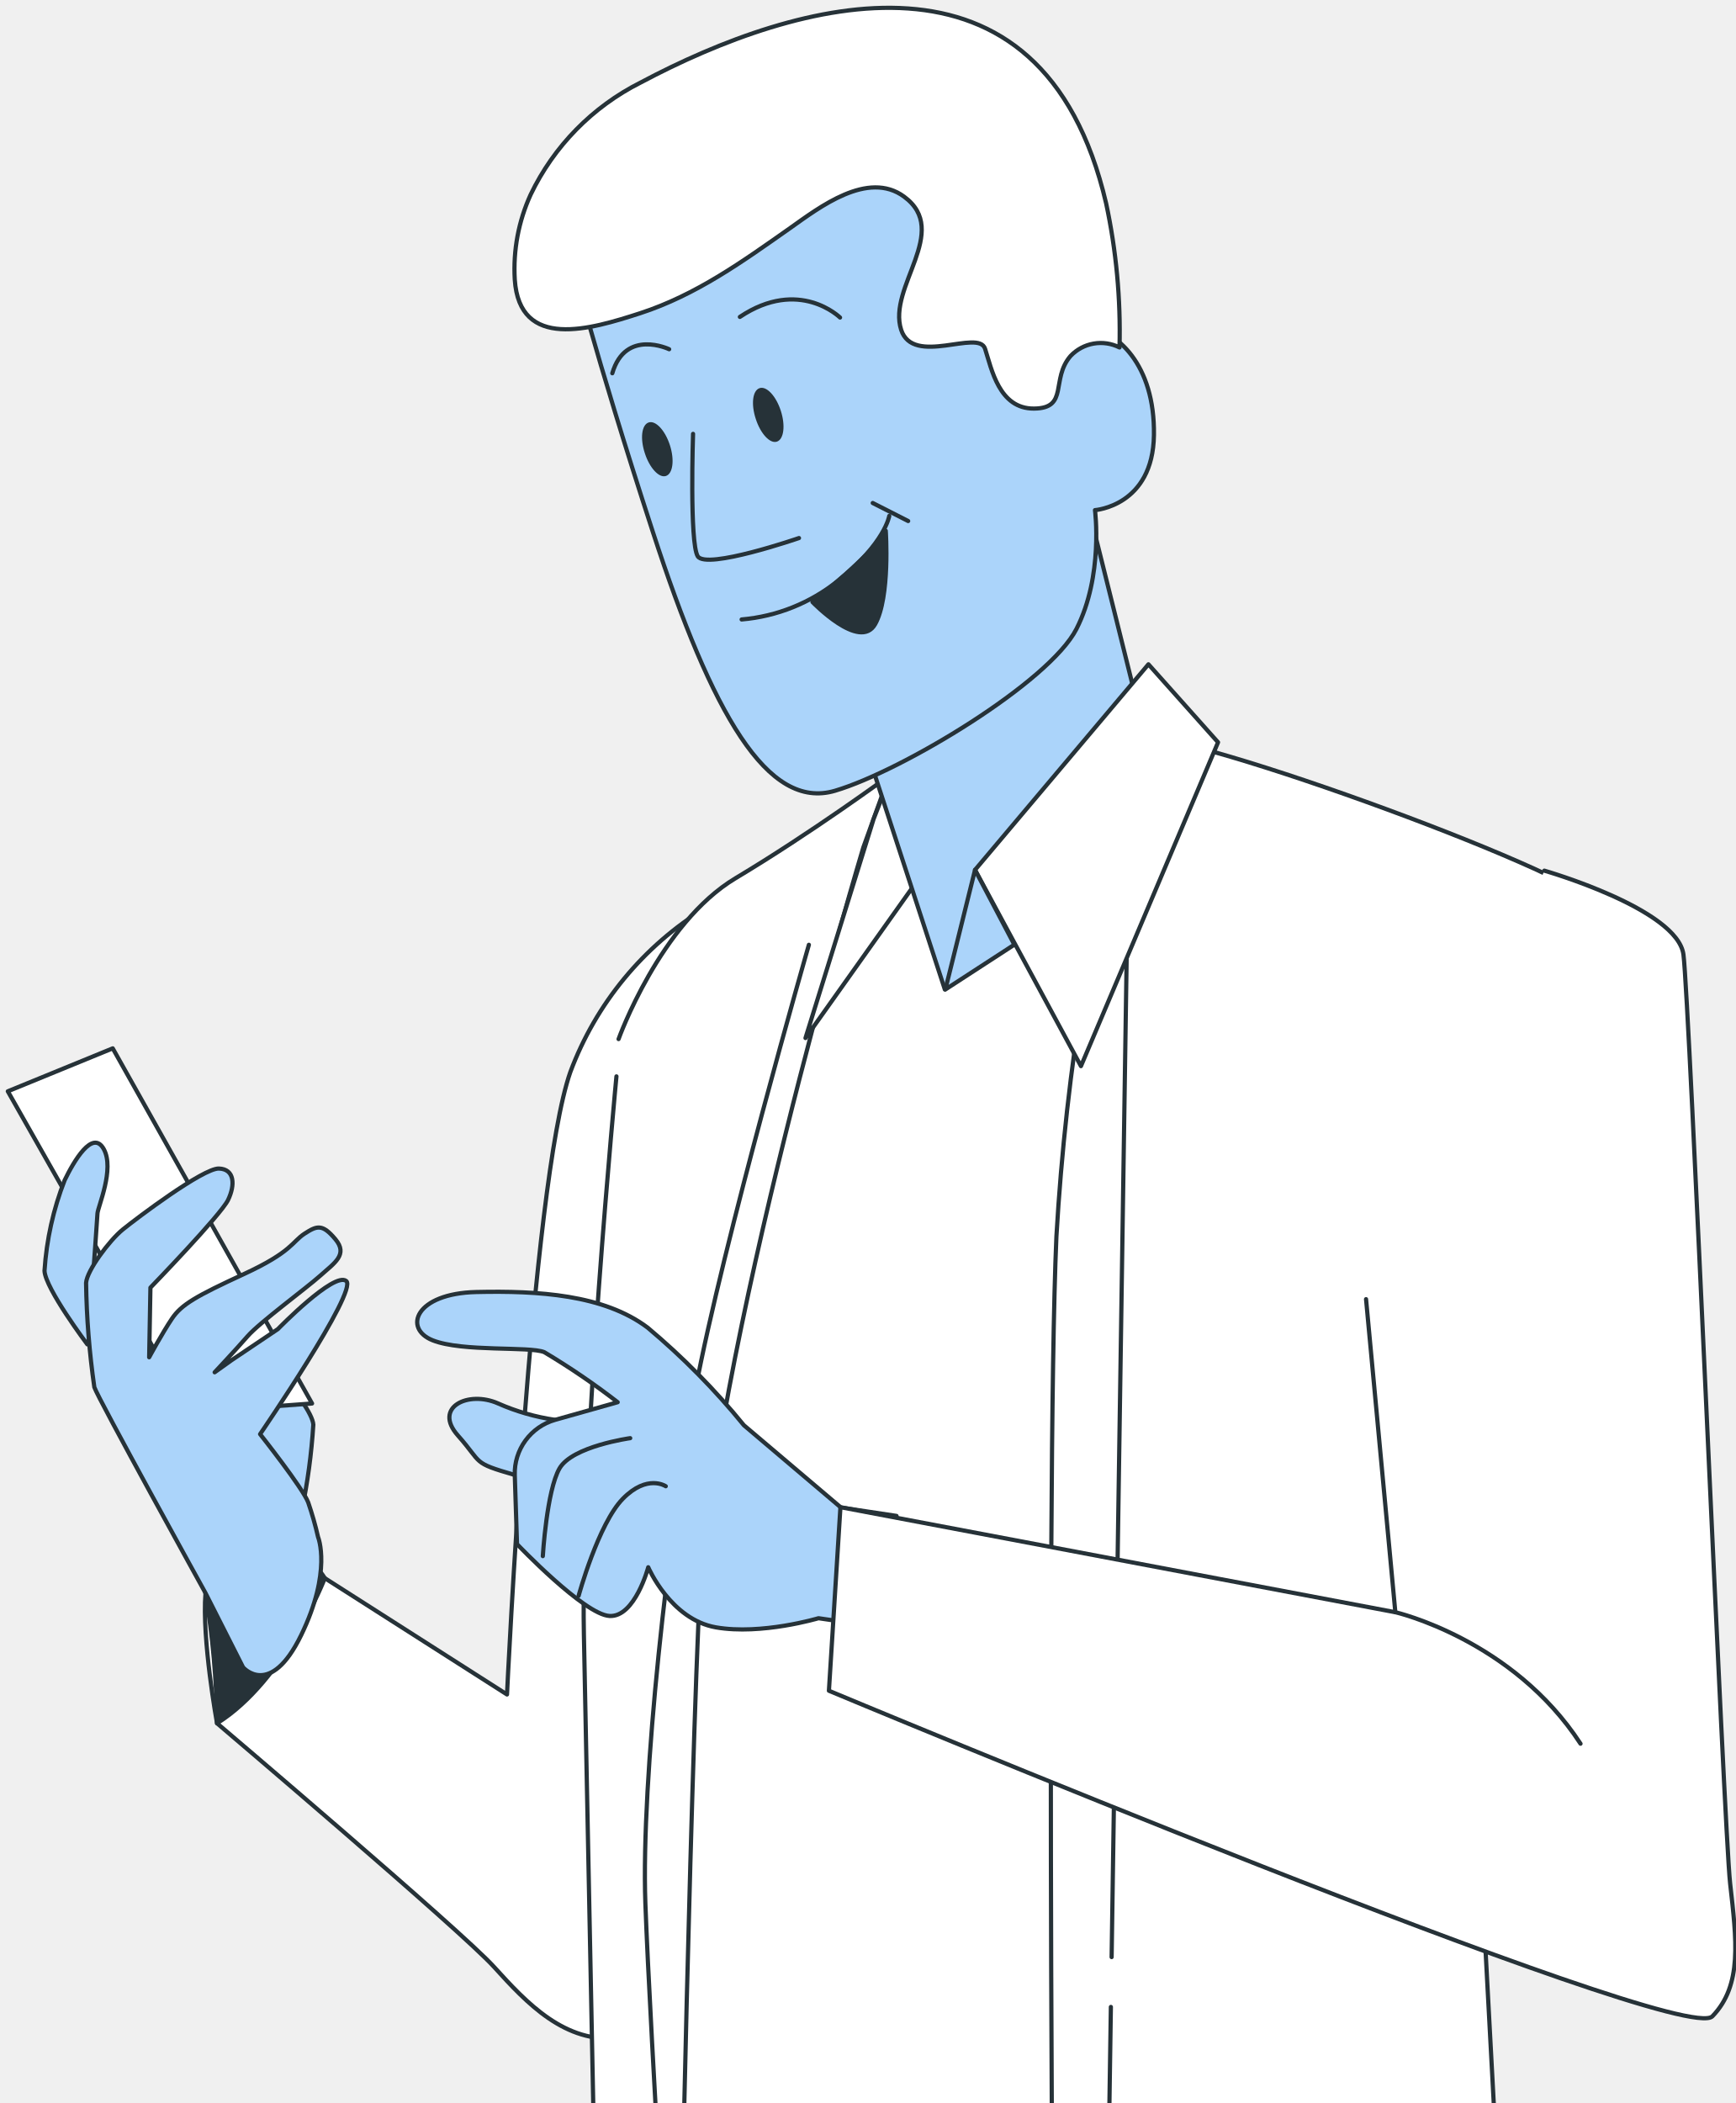
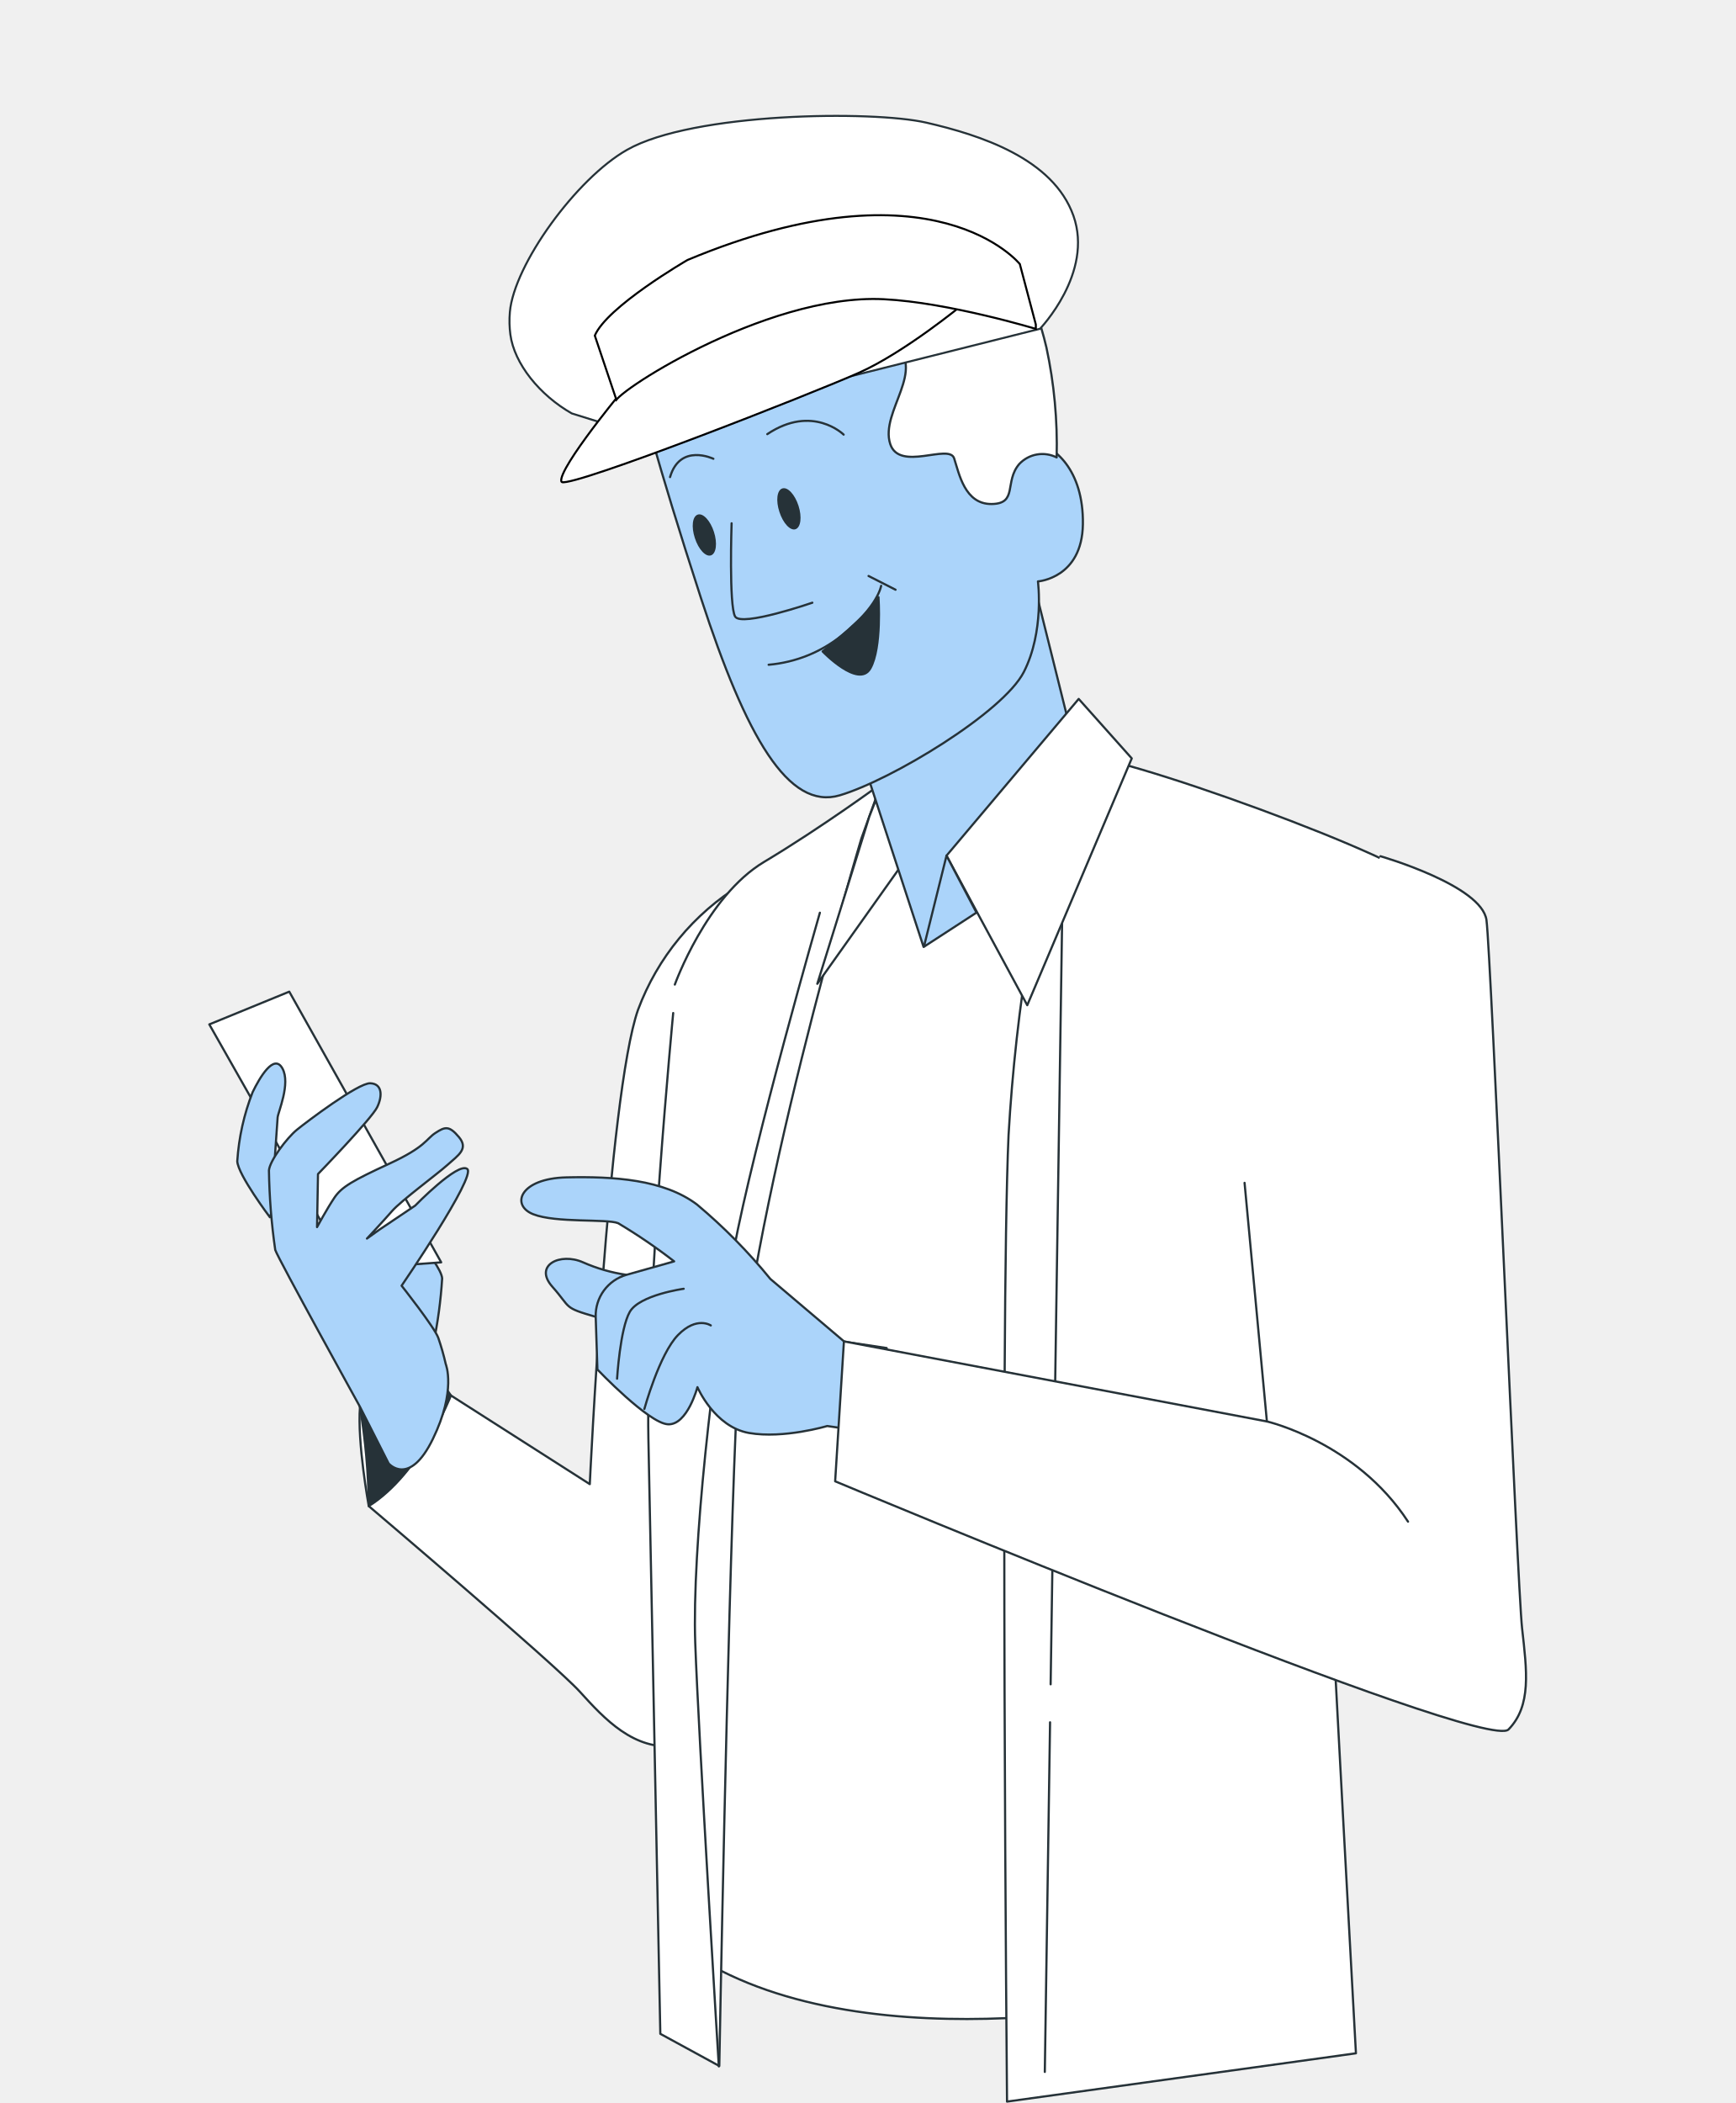
- <svg xmlns="http://www.w3.org/2000/svg" width="222" height="269" viewBox="0 0 222 269" fill="none">
-   <path d="M90.249 116.139C82.303 121.003 76.217 128.391 72.966 137.122C67.936 151.393 64.861 216.745 64.861 216.745L41.555 201.865C41.555 201.865 26.771 197.876 26.29 203.787C25.81 209.697 27.764 220.429 27.764 220.429C27.764 220.429 58.982 246.938 63.195 251.583C67.407 256.228 72.245 261.434 79.309 260.697C86.372 259.961 82.064 218.763 82.064 218.763L90.249 116.139Z" fill="white" stroke="#263238" stroke-width="0.537" stroke-linecap="round" stroke-linejoin="round" />
-   <path d="M41.556 201.865C41.556 201.865 36.51 214.952 27.765 220.43C27.7 214.853 27.207 209.289 26.291 203.788C24.945 197.477 35.469 192.543 41.556 201.865Z" fill="#263238" stroke="#263238" stroke-width="0.537" stroke-linecap="round" stroke-linejoin="round" />
-   <path d="M138.637 99.064L170.672 110.965L166.956 302.102C166.956 302.102 116.421 314.532 85.411 297.633L84.289 262.395C84.289 262.395 86.308 178.991 89.575 157.544C92.843 136.096 105.593 112.214 105.593 112.214C105.593 112.214 120.153 103.084 124.558 101.514C129.17 100.288 133.881 99.468 138.637 99.064Z" fill="white" stroke="#263238" stroke-width="0.537" stroke-linecap="round" stroke-linejoin="round" />
-   <path d="M78.862 137.683C78.862 137.683 74.248 186.008 74.697 209.073C75.145 232.138 76.699 308.991 76.699 308.991L86.598 314.389C86.598 314.389 87.927 240.964 89.353 207.375C90.778 173.786 110.448 108.387 110.448 108.387L113.748 99.225C113.748 99.225 103.785 106.545 94.11 112.327C84.436 118.109 79.134 132.91 79.134 132.91" fill="white" />
-   <path d="M78.862 137.683C78.862 137.683 74.248 186.008 74.697 209.073C75.145 232.138 76.699 308.991 76.699 308.991L86.598 314.389C86.598 314.389 87.927 240.964 89.353 207.375C90.778 173.786 110.448 108.387 110.448 108.387L113.748 99.225C113.748 99.225 103.785 106.545 94.11 112.327C84.436 118.109 79.134 132.91 79.134 132.91" stroke="#263238" stroke-width="0.537" stroke-linecap="round" stroke-linejoin="round" />
-   <path d="M103.48 120.849C103.48 120.849 92.444 159.163 88.968 177.759C85.493 196.355 82.001 227.686 82.561 243.431C83.122 259.176 86.518 314.453 86.518 314.453" stroke="#263238" stroke-width="0.537" stroke-linecap="round" stroke-linejoin="round" />
-   <path d="M119.208 110.035L103.046 132.78L111.76 104.766L115.941 94.05L119.208 110.035Z" fill="white" stroke="#263238" stroke-width="0.537" stroke-linecap="round" stroke-linejoin="round" />
-   <path d="M138.029 60.093C138.029 60.093 147.287 97.126 147.639 98.76C147.992 100.393 120.874 126.566 120.874 126.566L110.415 94.531C110.415 94.531 127.169 83.991 130.389 75.182C133.608 66.372 136.443 58.764 138.029 60.093Z" fill="#ABD4FA" stroke="#263238" stroke-width="0.537" stroke-linecap="round" stroke-linejoin="round" />
-   <path d="M145.75 94.389C139.946 115.21 136.391 136.593 135.147 158.171C133.705 191.055 134.89 320.365 134.89 320.365L193.451 312.26C193.451 312.26 189.046 231.948 188.998 229.161C188.95 226.374 204.711 119.729 204.647 116.173C204.583 112.617 151.661 93.236 145.75 94.389Z" fill="white" stroke="#263238" stroke-width="0.537" stroke-linecap="round" stroke-linejoin="round" />
-   <path d="M142.114 256.712L141.233 315.384" stroke="#263238" stroke-width="0.537" stroke-linecap="round" stroke-linejoin="round" />
-   <path d="M144.132 122.58L142.21 250.336" stroke="#263238" stroke-width="0.537" stroke-linecap="round" stroke-linejoin="round" />
-   <path d="M146.919 84.971L124.735 111.272L138.286 136.372L155.825 94.95L146.919 84.971Z" fill="white" stroke="#263238" stroke-width="0.537" stroke-linecap="round" stroke-linejoin="round" />
-   <path d="M124.734 111.271L120.938 126.568L129.764 120.834L124.734 111.271Z" fill="#ABD4FA" stroke="#263238" stroke-width="0.537" stroke-linecap="round" stroke-linejoin="round" />
-   <path d="M73.031 32.911C73.031 32.911 75.93 44.732 83.522 68.054C91.114 91.376 98.194 103.709 106.828 101.146C115.461 98.584 134.234 87.259 137.71 80.452C141.185 73.644 140.08 65.251 140.08 65.251C140.08 65.251 147.496 64.738 147.624 55.64C147.753 46.542 142.819 42.314 139.119 41.849C135.419 41.385 128.98 46.334 126.305 38.918C123.63 31.502 129.621 23.653 123.742 19.409C117.864 15.164 104.425 15.292 92.732 19.409C85.426 22.054 78.808 26.307 73.367 31.854L73.031 32.911Z" fill="#ABD4FA" stroke="#263238" stroke-width="0.537" stroke-linecap="round" stroke-linejoin="round" />
-   <path d="M88.663 55.497C88.663 55.497 88.199 69.368 89.256 71.146C90.313 72.924 102.214 68.824 102.214 68.824" stroke="#263238" stroke-width="0.537" stroke-linecap="round" stroke-linejoin="round" />
-   <path d="M94.878 79.237C99.397 78.849 103.698 77.12 107.228 74.272C113.234 69.466 113.763 65.991 113.763 65.991" stroke="#263238" stroke-width="0.537" stroke-linecap="round" stroke-linejoin="round" />
-   <path d="M111.648 64.34L116.181 66.646" stroke="#263238" stroke-width="0.537" stroke-linecap="round" stroke-linejoin="round" />
-   <path d="M113.314 67.894C113.314 67.894 113.907 76.383 111.953 79.843C109.999 83.302 103.944 77.008 103.944 77.008C103.944 77.008 111.873 70.729 113.314 67.894Z" fill="#263238" stroke="#263238" stroke-width="0.537" stroke-linecap="round" stroke-linejoin="round" />
-   <path d="M96.688 53.591C97.297 55.481 98.514 56.794 99.395 56.49C100.276 56.185 100.5 54.44 99.892 52.55C99.283 50.659 98.066 49.346 97.169 49.65C96.272 49.955 96.064 51.701 96.688 53.591Z" fill="#263238" />
-   <path d="M82.496 57.981C83.105 59.871 84.323 61.184 85.204 60.88C86.085 60.576 86.309 58.83 85.7 56.94C85.091 55.05 83.874 53.736 82.977 54.04C82.08 54.345 81.872 56.091 82.496 57.981Z" fill="#263238" />
-   <path d="M107.467 40.617C107.467 40.617 102.245 35.459 94.653 40.536" stroke="#263238" stroke-width="0.537" stroke-linecap="round" stroke-linejoin="round" />
-   <path d="M85.604 44.67C85.604 44.67 80.014 41.995 78.332 47.745" stroke="#263238" stroke-width="0.537" stroke-linecap="round" stroke-linejoin="round" />
-   <path d="M67.889 24.888C70.86 18.694 75.8 13.658 81.936 10.568C102.07 -0.132 133.288 -9.165 141.505 26.009C142.806 32.065 143.381 38.254 143.219 44.445C142.197 43.928 141.036 43.755 139.907 43.951C138.779 44.147 137.744 44.703 136.956 45.535C134.378 48.514 136.764 52.23 132.279 52.262C127.794 52.294 126.849 47.168 126.016 44.606C125.184 42.043 116.822 46.896 115.285 42.187C113.507 36.709 121.692 29.597 115.669 25.16C111.024 21.733 104.809 26.538 101.093 29.165C94.99 33.457 89.064 37.734 81.872 40.073C75.593 42.107 66.447 44.878 65.854 35.748C65.636 32.016 66.335 28.288 67.889 24.888Z" fill="white" stroke="#263238" stroke-width="0.537" stroke-linecap="round" stroke-linejoin="round" />
-   <path d="M38.593 193.265C39.355 189.627 39.852 185.939 40.083 182.229C39.923 179.522 31.001 170.056 31.001 170.056L25.139 176.575L38.593 193.265Z" fill="#ABD4FA" stroke="#263238" stroke-width="0.537" stroke-linecap="round" stroke-linejoin="round" />
-   <path d="M14.422 134.097L39.922 179.523L24.305 180.676L1 139.591L14.422 134.097Z" fill="white" stroke="#263238" stroke-width="0.537" stroke-linecap="round" stroke-linejoin="round" />
-   <path d="M11.171 171.96C11.171 171.96 5.805 164.833 5.693 162.558C5.95 158.583 6.82 154.671 8.272 150.961C9.441 148.543 11.844 144.41 13.27 146.973C14.695 149.536 12.517 154.357 12.469 155.222C12.421 156.087 12.02 161.629 12.02 161.629L13.414 165.201L11.171 171.96Z" fill="#ABD4FA" stroke="#263238" stroke-width="0.537" stroke-linecap="round" stroke-linejoin="round" />
-   <path d="M40.691 196.612C40.35 195.111 39.928 193.63 39.426 192.175C38.753 190.365 33.275 183.445 33.275 183.445C33.275 183.445 45.833 165.105 44.295 163.856C42.757 162.607 35.55 170.007 35.55 170.007L29.591 174.011L27.461 175.533C27.461 175.533 30.152 172.666 31.673 170.92C33.195 169.174 39.154 164.801 40.98 163.167C42.806 161.533 44.551 160.476 42.902 158.506C41.252 156.536 40.563 156.76 38.961 157.801C37.359 158.842 37.359 160.124 31.225 162.959C25.09 165.794 23.216 166.851 21.983 168.693C20.749 170.535 19.083 173.611 19.083 173.611L19.244 164.705C19.244 164.705 28.245 155.415 29.174 153.493C30.104 151.57 30.023 149.536 28.005 149.472C25.987 149.408 17.418 155.879 15.704 157.273C13.99 158.666 11.123 162.51 11.011 164.096C11.076 168.562 11.43 173.019 12.068 177.439C12.5 178.816 26.291 203.772 26.291 203.772L31.097 213.27C31.097 213.27 34.556 217.323 38.529 209.154C42.501 200.985 40.691 196.612 40.691 196.612Z" fill="#ABD4FA" stroke="#263238" stroke-width="0.537" stroke-linecap="round" stroke-linejoin="round" />
-   <path d="M71.012 181.618C68.499 181.252 66.047 180.547 63.724 179.52C59.912 177.822 55.363 180.001 58.582 183.621C61.802 187.24 60.296 187.064 65.854 188.666C71.412 190.268 71.012 181.618 71.012 181.618Z" fill="#ABD4FA" stroke="#263238" stroke-width="0.537" stroke-linecap="round" stroke-linejoin="round" />
-   <path d="M104.713 206.99C104.713 206.99 97.409 209.169 91.594 208.16C85.78 207.151 82.929 200.471 82.929 200.471C82.929 200.471 81.231 206.878 77.979 206.702C74.728 206.526 66.142 197.508 66.142 197.508L65.854 188.666C65.808 187.085 66.29 185.534 67.224 184.257C68.158 182.981 69.491 182.052 71.012 181.619L79.02 179.36C76.018 177.037 72.879 174.897 69.618 172.953C67.712 172.184 59.175 172.953 55.362 171.447C51.55 169.942 53.104 165.441 60.953 165.265C68.801 165.088 77.243 165.585 82.865 169.83C87.351 173.59 91.47 177.768 95.166 182.307L107.58 192.831L114.692 193.904L112.545 208.128L104.713 206.99Z" fill="#ABD4FA" stroke="#263238" stroke-width="0.537" stroke-linecap="round" stroke-linejoin="round" />
-   <path d="M85.171 190.11C85.171 190.11 82.816 188.509 79.677 191.712C76.537 194.916 74.022 204.126 74.022 204.126" stroke="#263238" stroke-width="0.537" stroke-linecap="round" stroke-linejoin="round" />
-   <path d="M80.623 183.959C80.623 183.959 73.207 184.985 71.573 187.836C69.939 190.687 69.442 199.048 69.442 199.048" stroke="#263238" stroke-width="0.537" stroke-linecap="round" stroke-linejoin="round" />
-   <path d="M197.567 111.368C197.567 111.368 214.594 116.254 215.363 122.1C216.131 127.946 220.536 233.774 221.337 240.934C222.138 248.094 222.939 253.925 219.063 257.913C215.186 261.901 106.043 216.267 106.043 216.267L107.516 192.786L178.506 206.224L174.758 166.18" fill="white" />
-   <path d="M197.567 111.368C197.567 111.368 214.594 116.254 215.363 122.1C216.131 127.946 220.536 233.774 221.337 240.934C222.138 248.094 222.939 253.925 219.063 257.913C215.186 261.901 106.043 216.267 106.043 216.267L107.516 192.786L178.506 206.224L174.758 166.18" stroke="#263238" stroke-width="0.537" stroke-linecap="round" stroke-linejoin="round" />
-   <path d="M178.506 206.222C178.506 206.222 193.498 209.682 202.196 223.041" stroke="#263238" stroke-width="0.537" stroke-linecap="round" stroke-linejoin="round" />
+ <svg xmlns="http://www.w3.org/2000/svg" width="222" height="269" viewBox="0 0 327 519" fill="none">
+   <path d="M132.248 218.321C120.563 225.475 111.614 236.34 106.832 249.179C99.436 270.166 94.913 366.272 94.913 366.272L60.641 344.389C60.641 344.389 38.899 338.524 38.192 347.215C37.486 355.907 40.359 371.689 40.359 371.689C40.359 371.689 86.269 410.673 92.464 417.504C98.659 424.335 105.772 431.991 116.16 430.907C126.548 429.824 120.212 369.24 120.212 369.24L132.248 218.321Z" fill="white" stroke="#263238" stroke-width="0.537" stroke-linecap="round" stroke-linejoin="round" />
+   <path d="M60.641 344.39C60.641 344.39 53.221 363.634 40.36 371.69C40.265 363.489 39.54 355.307 38.193 347.216C36.215 337.935 51.69 330.68 60.641 344.39Z" fill="#263238" stroke="#263238" stroke-width="0.537" stroke-linecap="round" stroke-linejoin="round" />
+   <path d="M203.408 193.211L250.518 210.712L245.053 491.797C245.053 491.797 170.736 510.076 125.134 485.225L123.485 433.403C123.485 433.403 126.453 310.751 131.258 279.211C136.063 247.67 154.813 212.55 154.813 212.55C154.813 212.55 176.225 199.123 182.703 196.815C189.486 195.012 196.414 193.806 203.408 193.211Z" fill="white" stroke="#263238" stroke-width="0.537" stroke-linecap="round" stroke-linejoin="round" />
+   <path d="M115.503 250.004C115.503 250.004 108.719 321.07 109.378 354.989C110.038 388.909 112.323 501.927 112.323 501.927L126.88 509.865C126.88 509.865 128.835 401.888 130.931 352.493C133.028 303.097 161.954 206.921 161.954 206.921L166.806 193.448C166.806 193.448 152.155 204.212 137.927 212.716C123.7 221.219 115.903 242.984 115.903 242.984" fill="white" />
+   <path d="M115.503 250.004C115.503 250.004 108.719 321.07 109.378 354.989C110.038 388.909 112.323 501.927 112.323 501.927L126.88 509.865C126.88 509.865 128.835 401.888 130.931 352.493C133.028 303.097 161.954 206.921 161.954 206.921L166.806 193.448C166.806 193.448 152.155 204.212 137.927 212.716C123.7 221.219 115.903 242.984 115.903 242.984" stroke="#263238" stroke-width="0.537" stroke-linecap="round" stroke-linejoin="round" />
+   <path d="M151.707 225.248C151.707 225.248 135.477 281.592 130.366 308.939C125.254 336.287 120.119 382.361 120.944 405.516C121.768 428.67 126.762 509.96 126.762 509.96" stroke="#263238" stroke-width="0.537" stroke-linecap="round" stroke-linejoin="round" />
+   <path d="M174.836 209.346L151.069 242.794L163.883 201.596L170.03 185.838L174.836 209.346Z" fill="white" stroke="#263238" stroke-width="0.537" stroke-linecap="round" stroke-linejoin="round" />
+   <path d="M202.513 135.901C202.513 135.901 216.128 190.361 216.647 192.764C217.165 195.166 177.286 233.656 177.286 233.656L161.904 186.545C161.904 186.545 186.543 171.046 191.278 158.09C196.012 145.135 200.181 133.946 202.513 135.901Z" fill="#ABD4FA" stroke="#263238" stroke-width="0.537" stroke-linecap="round" stroke-linejoin="round" />
+   <path d="M213.868 186.337C205.333 216.955 200.105 248.401 198.275 280.134C196.155 328.493 197.898 518.654 197.898 518.654L284.016 506.735C284.016 506.735 277.538 388.629 277.468 384.531C277.397 380.432 300.575 223.601 300.481 218.372C300.387 213.143 222.56 184.641 213.868 186.337Z" fill="white" stroke="#263238" stroke-width="0.537" stroke-linecap="round" stroke-linejoin="round" />
+   <path d="M208.52 425.046L207.225 511.329" stroke="#263238" stroke-width="0.537" stroke-linecap="round" stroke-linejoin="round" />
+   <path d="M211.489 227.794L208.662 415.67" stroke="#263238" stroke-width="0.537" stroke-linecap="round" stroke-linejoin="round" />
+   <path d="M215.587 172.487L182.963 211.164L202.891 248.075L228.684 187.162L215.587 172.487Z" fill="white" stroke="#263238" stroke-width="0.537" stroke-linecap="round" stroke-linejoin="round" />
+   <path d="M182.963 211.164L177.38 233.659L190.359 225.226L182.963 211.164Z" fill="#ABD4FA" stroke="#263238" stroke-width="0.537" stroke-linecap="round" stroke-linejoin="round" />
+   <path d="M106.928 95.929C106.928 95.929 111.191 113.313 122.356 147.609C133.522 181.906 143.933 200.043 156.629 196.274C169.325 192.505 196.932 175.852 202.044 165.841C207.155 155.83 205.53 143.487 205.53 143.487C205.53 143.487 216.436 142.733 216.624 129.354C216.813 115.974 209.558 109.756 204.117 109.073C198.675 108.39 189.206 115.668 185.272 104.762C181.339 93.856 190.148 82.314 181.503 76.072C172.859 69.83 153.096 70.018 135.901 76.072C125.156 79.962 115.424 86.217 107.422 94.374L106.928 95.929Z" fill="#ABD4FA" stroke="#263238" stroke-width="0.537" stroke-linecap="round" stroke-linejoin="round" />
+   <path d="M129.917 129.143C129.917 129.143 129.234 149.542 130.788 152.156C132.343 154.771 149.845 148.741 149.845 148.741" stroke="#263238" stroke-width="0.537" stroke-linecap="round" stroke-linejoin="round" />
+   <path d="M139.057 164.054C145.702 163.483 152.026 160.94 157.218 156.752C166.051 149.685 166.828 144.574 166.828 144.574" stroke="#263238" stroke-width="0.537" stroke-linecap="round" stroke-linejoin="round" />
+   <path d="M163.718 142.147L170.384 145.539" stroke="#263238" stroke-width="0.537" stroke-linecap="round" stroke-linejoin="round" />
+   <path d="M166.168 147.373C166.168 147.373 167.04 159.857 164.166 164.945C161.293 170.033 152.389 160.776 152.389 160.776C152.389 160.776 164.049 151.542 166.168 147.373Z" fill="#263238" stroke="#263238" stroke-width="0.537" stroke-linecap="round" stroke-linejoin="round" />
+   <path d="M141.718 126.339C142.613 129.119 144.404 131.05 145.699 130.603C146.995 130.155 147.324 127.588 146.429 124.808C145.534 122.028 143.744 120.097 142.425 120.545C141.106 120.992 140.8 123.56 141.718 126.339Z" fill="#263238" />
+   <path d="M120.848 132.795C121.743 135.575 123.533 137.506 124.829 137.059C126.125 136.611 126.454 134.043 125.559 131.264C124.664 128.484 122.874 126.553 121.555 127C120.236 127.448 119.93 130.016 120.848 132.795Z" fill="#263238" />
+   <path d="M157.57 107.259C157.57 107.259 149.891 99.675 138.726 107.142" stroke="#263238" stroke-width="0.537" stroke-linecap="round" stroke-linejoin="round" />
+   <path d="M125.418 113.22C125.418 113.22 117.198 109.286 114.724 117.742" stroke="#263238" stroke-width="0.537" stroke-linecap="round" stroke-linejoin="round" />
+   <path d="M99.366 84.129C103.736 75.02 111 67.615 120.024 63.071C149.633 47.336 195.542 34.051 207.626 85.778C209.538 94.683 210.384 103.785 210.146 112.89C208.643 112.13 206.935 111.875 205.276 112.163C203.616 112.452 202.094 113.269 200.936 114.492C197.144 118.873 200.653 124.338 194.058 124.385C187.463 124.432 186.073 116.894 184.848 113.126C183.623 109.357 171.327 116.494 169.066 109.569C166.451 101.513 178.488 91.054 169.631 84.529C162.8 79.489 153.661 86.555 148.196 90.418C139.221 96.731 130.506 103.02 119.93 106.459C110.696 109.451 97.246 113.526 96.375 100.1C96.054 94.612 97.081 89.129 99.366 84.129Z" fill="white" stroke="#263238" stroke-width="0.537" stroke-linecap="round" stroke-linejoin="round" />
+   <path d="M56.285 331.742C57.404 326.392 58.136 320.968 58.475 315.512C58.24 311.531 45.12 297.61 45.12 297.61L36.498 307.197L56.285 331.742Z" fill="#ABD4FA" stroke="#263238" stroke-width="0.537" stroke-linecap="round" stroke-linejoin="round" />
+   <path d="M20.739 244.731L58.239 311.533L35.273 313.229L1 252.81L20.739 244.731Z" fill="white" stroke="#263238" stroke-width="0.537" stroke-linecap="round" stroke-linejoin="round" />
+   <path d="M15.958 300.411C15.958 300.411 8.067 289.929 7.902 286.584C8.28 280.738 9.56 274.986 11.695 269.53C13.414 265.973 16.948 259.896 19.044 263.665C21.14 267.434 17.937 274.524 17.866 275.796C17.796 277.068 17.207 285.218 17.207 285.218L19.256 290.471L15.958 300.411Z" fill="#ABD4FA" stroke="#263238" stroke-width="0.537" stroke-linecap="round" stroke-linejoin="round" />
+   <path d="M59.37 336.664C58.868 334.457 58.247 332.279 57.509 330.139C56.52 327.477 48.464 317.302 48.464 317.302C48.464 317.302 66.931 290.331 64.67 288.494C62.408 286.656 51.809 297.539 51.809 297.539L43.046 303.428L39.913 305.665C39.913 305.665 43.87 301.449 46.108 298.881C48.346 296.314 57.108 289.883 59.794 287.481C62.479 285.078 65.046 283.523 62.62 280.626C60.194 277.729 59.181 278.059 56.826 279.59C54.47 281.121 54.47 283.005 45.449 287.175C36.427 291.344 33.671 292.898 31.857 295.607C30.044 298.316 27.594 302.839 27.594 302.839L27.829 289.742C27.829 289.742 41.067 276.08 42.434 273.253C43.8 270.427 43.682 267.435 40.714 267.341C37.746 267.247 25.144 276.763 22.624 278.812C20.103 280.862 15.887 286.515 15.722 288.847C15.819 295.414 16.338 301.968 17.276 308.468C17.913 310.494 38.194 347.193 38.194 347.193L45.26 361.161C45.26 361.161 50.348 367.121 56.19 355.108C62.032 343.095 59.37 336.664 59.37 336.664Z" fill="#ABD4FA" stroke="#263238" stroke-width="0.537" stroke-linecap="round" stroke-linejoin="round" />
+   <path d="M103.959 314.615C100.264 314.077 96.658 313.039 93.242 311.529C87.636 309.032 80.946 312.236 85.68 317.559C90.415 322.883 88.201 322.624 96.375 324.979C104.548 327.335 103.959 314.615 103.959 314.615Z" fill="#ABD4FA" stroke="#263238" stroke-width="0.537" stroke-linecap="round" stroke-linejoin="round" />
+   <path d="M153.519 351.926C153.519 351.926 142.778 355.13 134.227 353.646C125.677 352.162 121.484 342.339 121.484 342.339C121.484 342.339 118.987 351.761 114.205 351.502C109.424 351.243 96.798 337.982 96.798 337.982L96.374 324.979C96.306 322.654 97.014 320.373 98.388 318.496C99.762 316.619 101.722 315.253 103.959 314.615L115.736 311.294C111.321 307.877 106.704 304.731 101.91 301.871C99.106 300.741 86.552 301.871 80.945 299.657C75.339 297.443 77.624 290.824 89.166 290.565C100.708 290.306 113.122 291.036 121.39 297.278C127.988 302.808 134.045 308.952 139.48 315.628L157.735 331.104L168.194 332.682L165.038 353.599L153.519 351.926Z" fill="#ABD4FA" stroke="#263238" stroke-width="0.537" stroke-linecap="round" stroke-linejoin="round" />
+   <path d="M124.781 327.103C124.781 327.103 121.318 324.747 116.701 329.458C112.084 334.169 108.386 347.714 108.386 347.714" stroke="#263238" stroke-width="0.537" stroke-linecap="round" stroke-linejoin="round" />
+   <path d="M118.093 318.058C118.093 318.058 107.187 319.566 104.784 323.758C102.381 327.951 101.651 340.247 101.651 340.247" stroke="#263238" stroke-width="0.537" stroke-linecap="round" stroke-linejoin="round" />
+   <path d="M290.069 211.306C290.069 211.306 315.109 218.49 316.239 227.088C317.37 235.685 323.848 391.315 325.025 401.844C326.203 412.373 327.381 420.947 321.68 426.812C315.98 432.678 155.475 365.569 155.475 365.569L157.642 331.037L262.039 350.8L256.527 291.912" fill="white" />
+   <path d="M290.069 211.306C290.069 211.306 315.109 218.49 316.239 227.088C317.37 235.685 323.848 391.315 325.025 401.844C326.203 412.373 327.381 420.947 321.68 426.812C315.98 432.678 155.475 365.569 155.475 365.569L157.642 331.037L262.039 350.8L256.527 291.912" stroke="#263238" stroke-width="0.537" stroke-linecap="round" stroke-linejoin="round" />
+   <path d="M262.038 350.797C262.038 350.797 284.086 355.885 296.876 375.53" stroke="#263238" stroke-width="0.537" stroke-linecap="round" stroke-linejoin="round" />
+   <path d="M206.118 81.049C206.084 81.085 206.057 81.115 206.034 81.138L104.852 106.512L90.478 102.032C82.575 97.543 76.258 89.778 75.308 82.54C75.08 80.797 75.013 78.949 75.19 77L75.19 76.999C75.702 71.171 79.79 62.938 85.348 55.254C90.902 47.575 97.883 40.5 104.123 36.97L104.123 36.969C108.18 34.666 113.992 32.9 120.653 31.598C127.31 30.296 134.795 29.461 142.187 29.011C156.98 28.11 171.36 28.751 177.945 30.26C184.559 31.776 192.398 33.981 199.212 37.586C206.026 41.191 211.785 46.181 214.29 53.254C216.79 60.315 214.73 67.29 212.017 72.526C210.662 75.141 209.149 77.312 207.975 78.83C207.388 79.589 206.886 80.184 206.531 80.588C206.354 80.791 206.214 80.945 206.118 81.049Z" fill="white" stroke="#263238" stroke-width="0.5" />
+   <path d="M102.26 97.307L102.26 97.306L102.269 97.297L102.303 97.258C102.334 97.224 102.381 97.173 102.444 97.105C102.57 96.97 102.759 96.771 103.013 96.516C103.522 96.004 104.289 95.267 105.318 94.366C107.378 92.566 110.489 90.114 114.69 87.514C123.093 82.317 135.858 76.53 153.295 74.19C170.766 71.845 179.147 72.234 183.151 73.192C185.152 73.671 186.025 74.284 186.403 74.735C186.591 74.959 186.659 75.146 186.684 75.266C186.692 75.306 186.696 75.34 186.698 75.365L186.657 75.398C186.551 75.485 186.392 75.614 186.187 75.778C185.776 76.109 185.177 76.586 184.422 77.174C182.911 78.352 180.781 79.974 178.298 81.753C173.328 85.313 166.963 89.492 161.345 91.995C155.711 94.505 138.167 101.548 121.622 107.817C113.35 110.951 105.332 113.891 99.18 115.973C96.103 117.015 93.497 117.841 91.56 118.369C90.592 118.633 89.796 118.822 89.194 118.926C88.894 118.979 88.647 119.009 88.454 119.018C88.254 119.027 88.14 119.011 88.087 118.992L88.087 118.992C87.978 118.953 87.91 118.879 87.877 118.734C87.841 118.573 87.852 118.333 87.932 118.007C88.09 117.358 88.489 116.469 89.071 115.411C90.233 113.301 92.083 110.588 94.04 107.901C95.996 105.216 98.051 102.566 99.619 100.588C100.402 99.598 101.064 98.777 101.529 98.203C101.761 97.916 101.945 97.691 102.071 97.537L102.214 97.363L102.251 97.318L102.26 97.307Z" fill="white" stroke="black" stroke-width="0.5" />
+   <path d="M119.04 64.159L119.04 64.159C149.574 51.406 170.101 51.697 182.978 55.151C189.419 56.879 193.952 59.4 196.872 61.484C198.333 62.527 199.39 63.46 200.081 64.131C200.426 64.467 200.68 64.737 200.846 64.922C200.929 65.014 200.991 65.086 201.031 65.133C201.041 65.145 201.05 65.155 201.057 65.164L205.007 80.089L205.007 81.164C204.848 81.117 204.631 81.053 204.361 80.974C203.734 80.791 202.82 80.529 201.674 80.212C199.381 79.579 196.157 78.725 192.428 77.848C184.975 76.093 175.495 74.237 167.422 73.841C152.654 73.115 135.505 79.24 122.38 85.653C115.814 88.862 110.243 92.148 106.468 94.697C104.582 95.971 103.138 97.065 102.24 97.876C101.921 98.165 101.662 98.425 101.477 98.651L96.154 82.822C96.879 81.085 98.624 79.062 100.88 76.989C103.165 74.89 105.945 72.763 108.64 70.86C111.334 68.956 113.938 67.279 115.869 66.077C116.834 65.476 117.631 64.995 118.186 64.663C118.464 64.497 118.681 64.369 118.829 64.283C118.902 64.239 118.959 64.206 118.997 64.184L119.04 64.159Z" fill="white" stroke="black" stroke-width="0.5" />
</svg>
